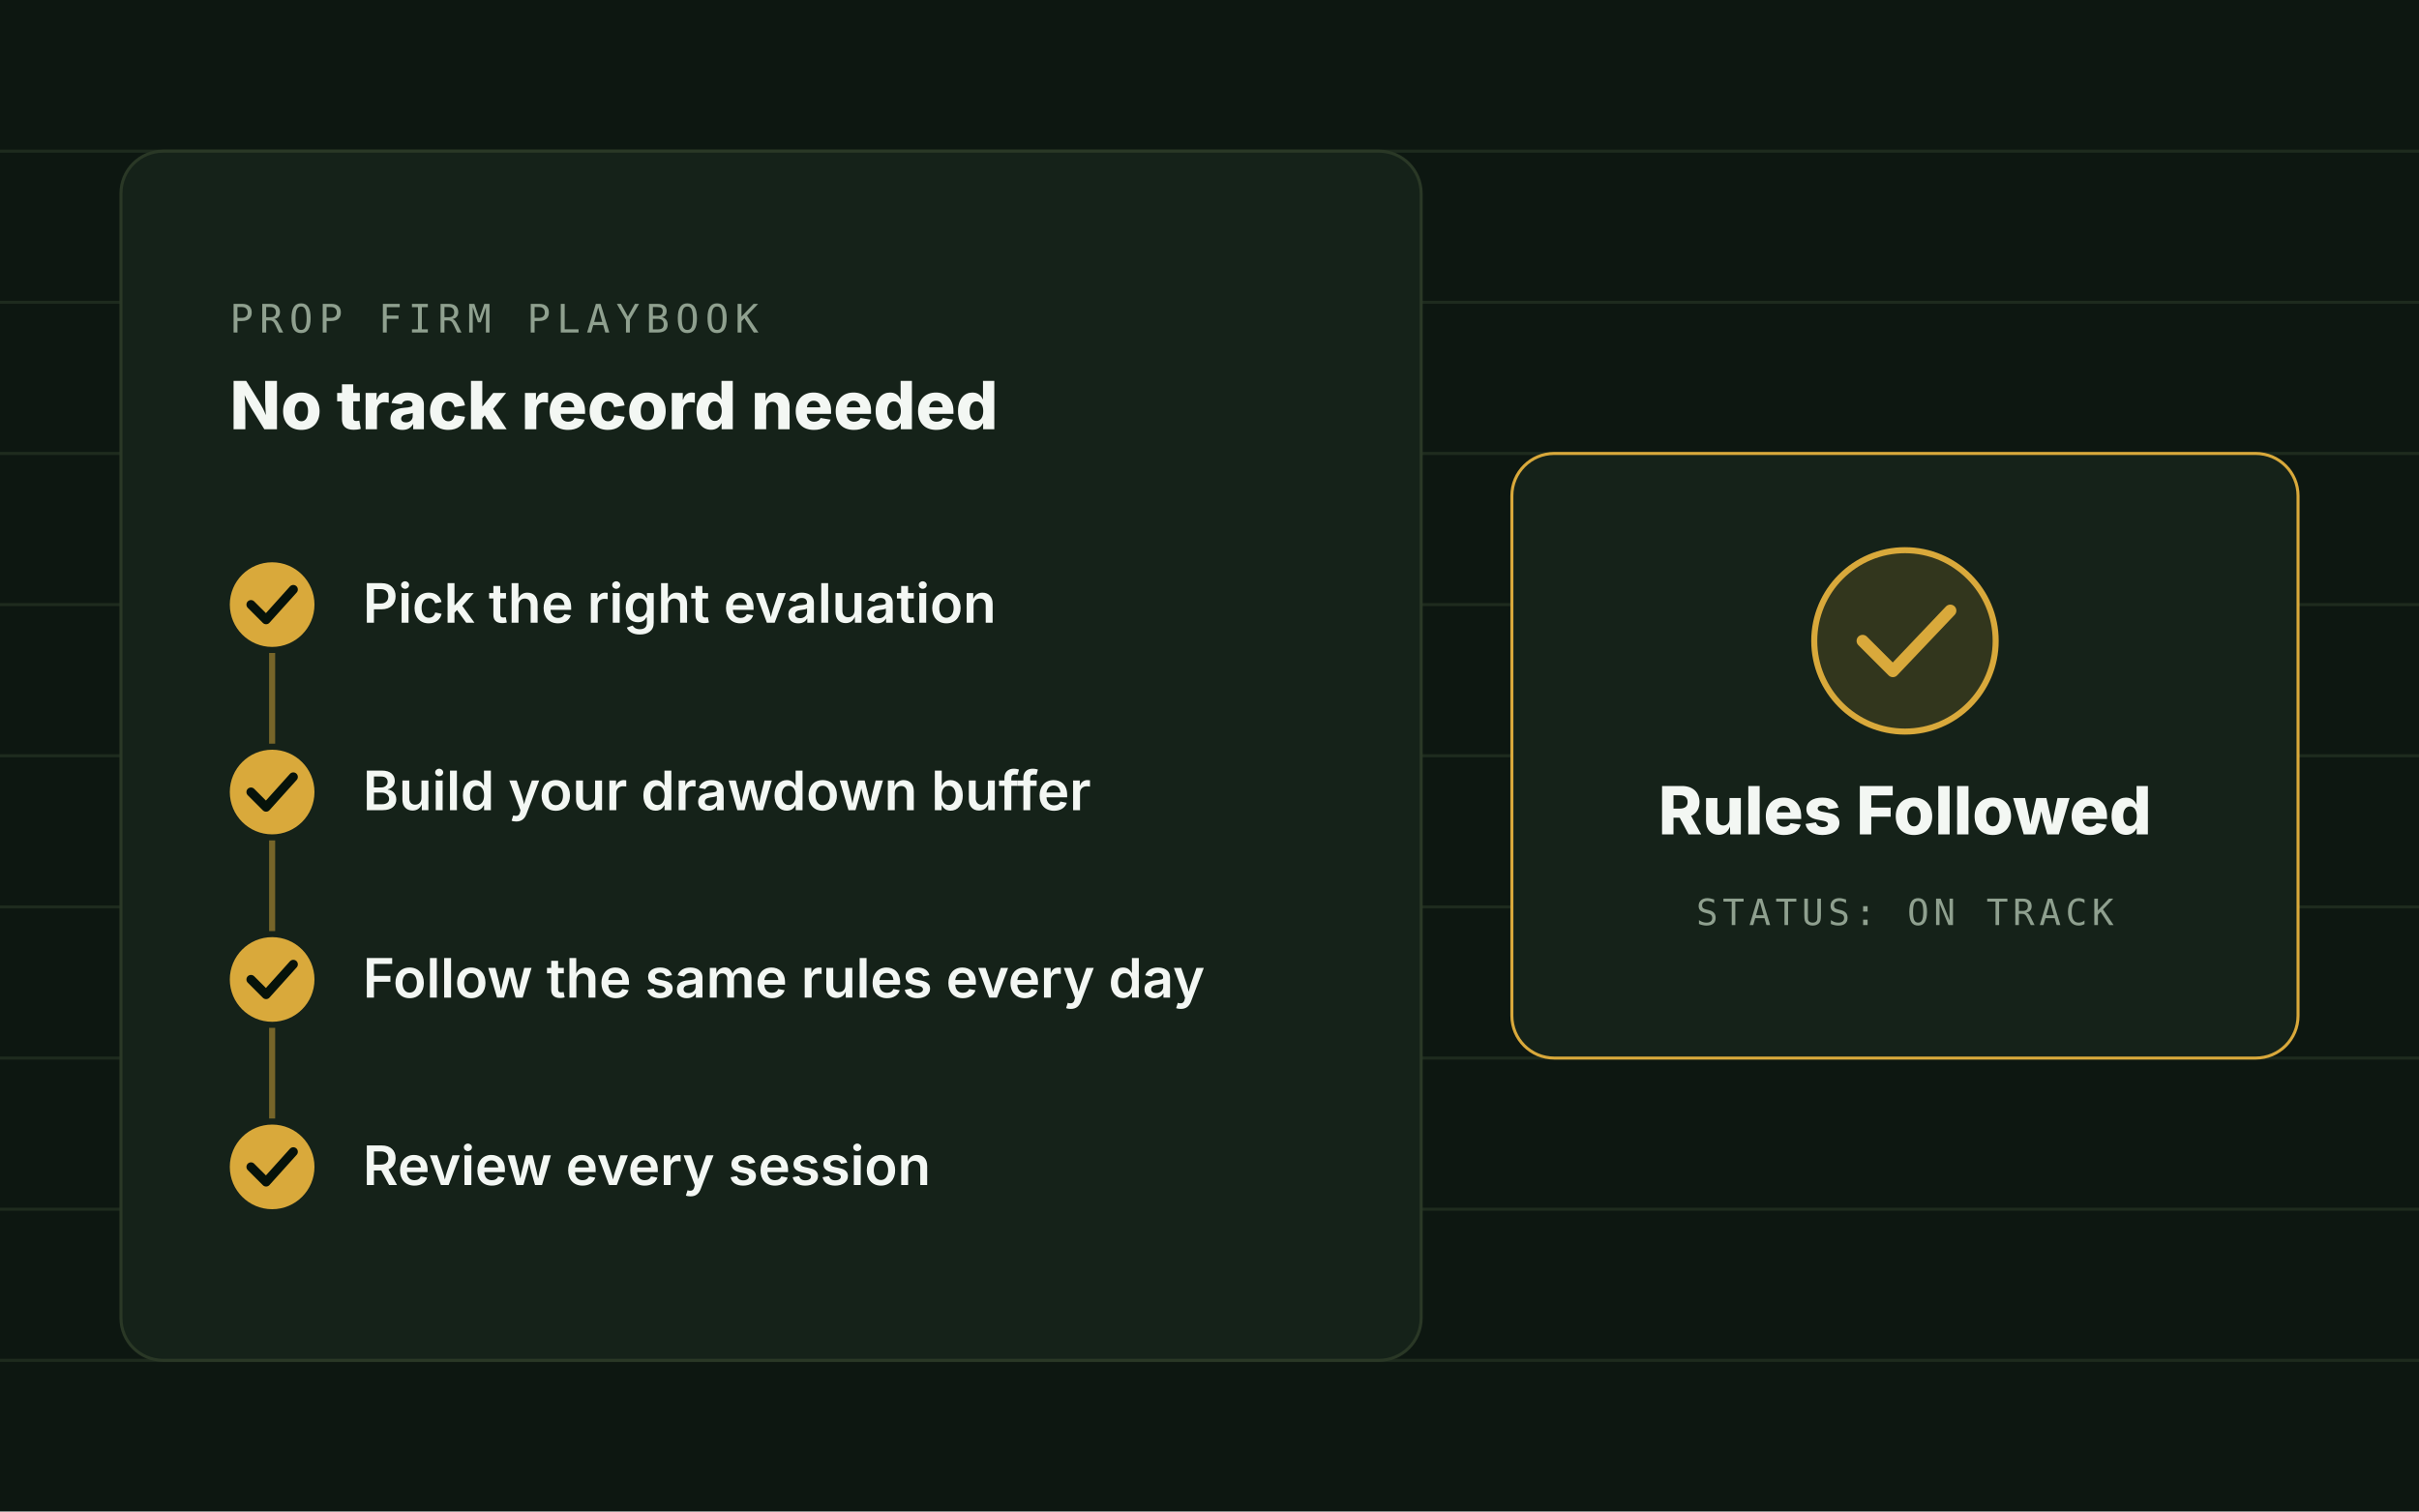
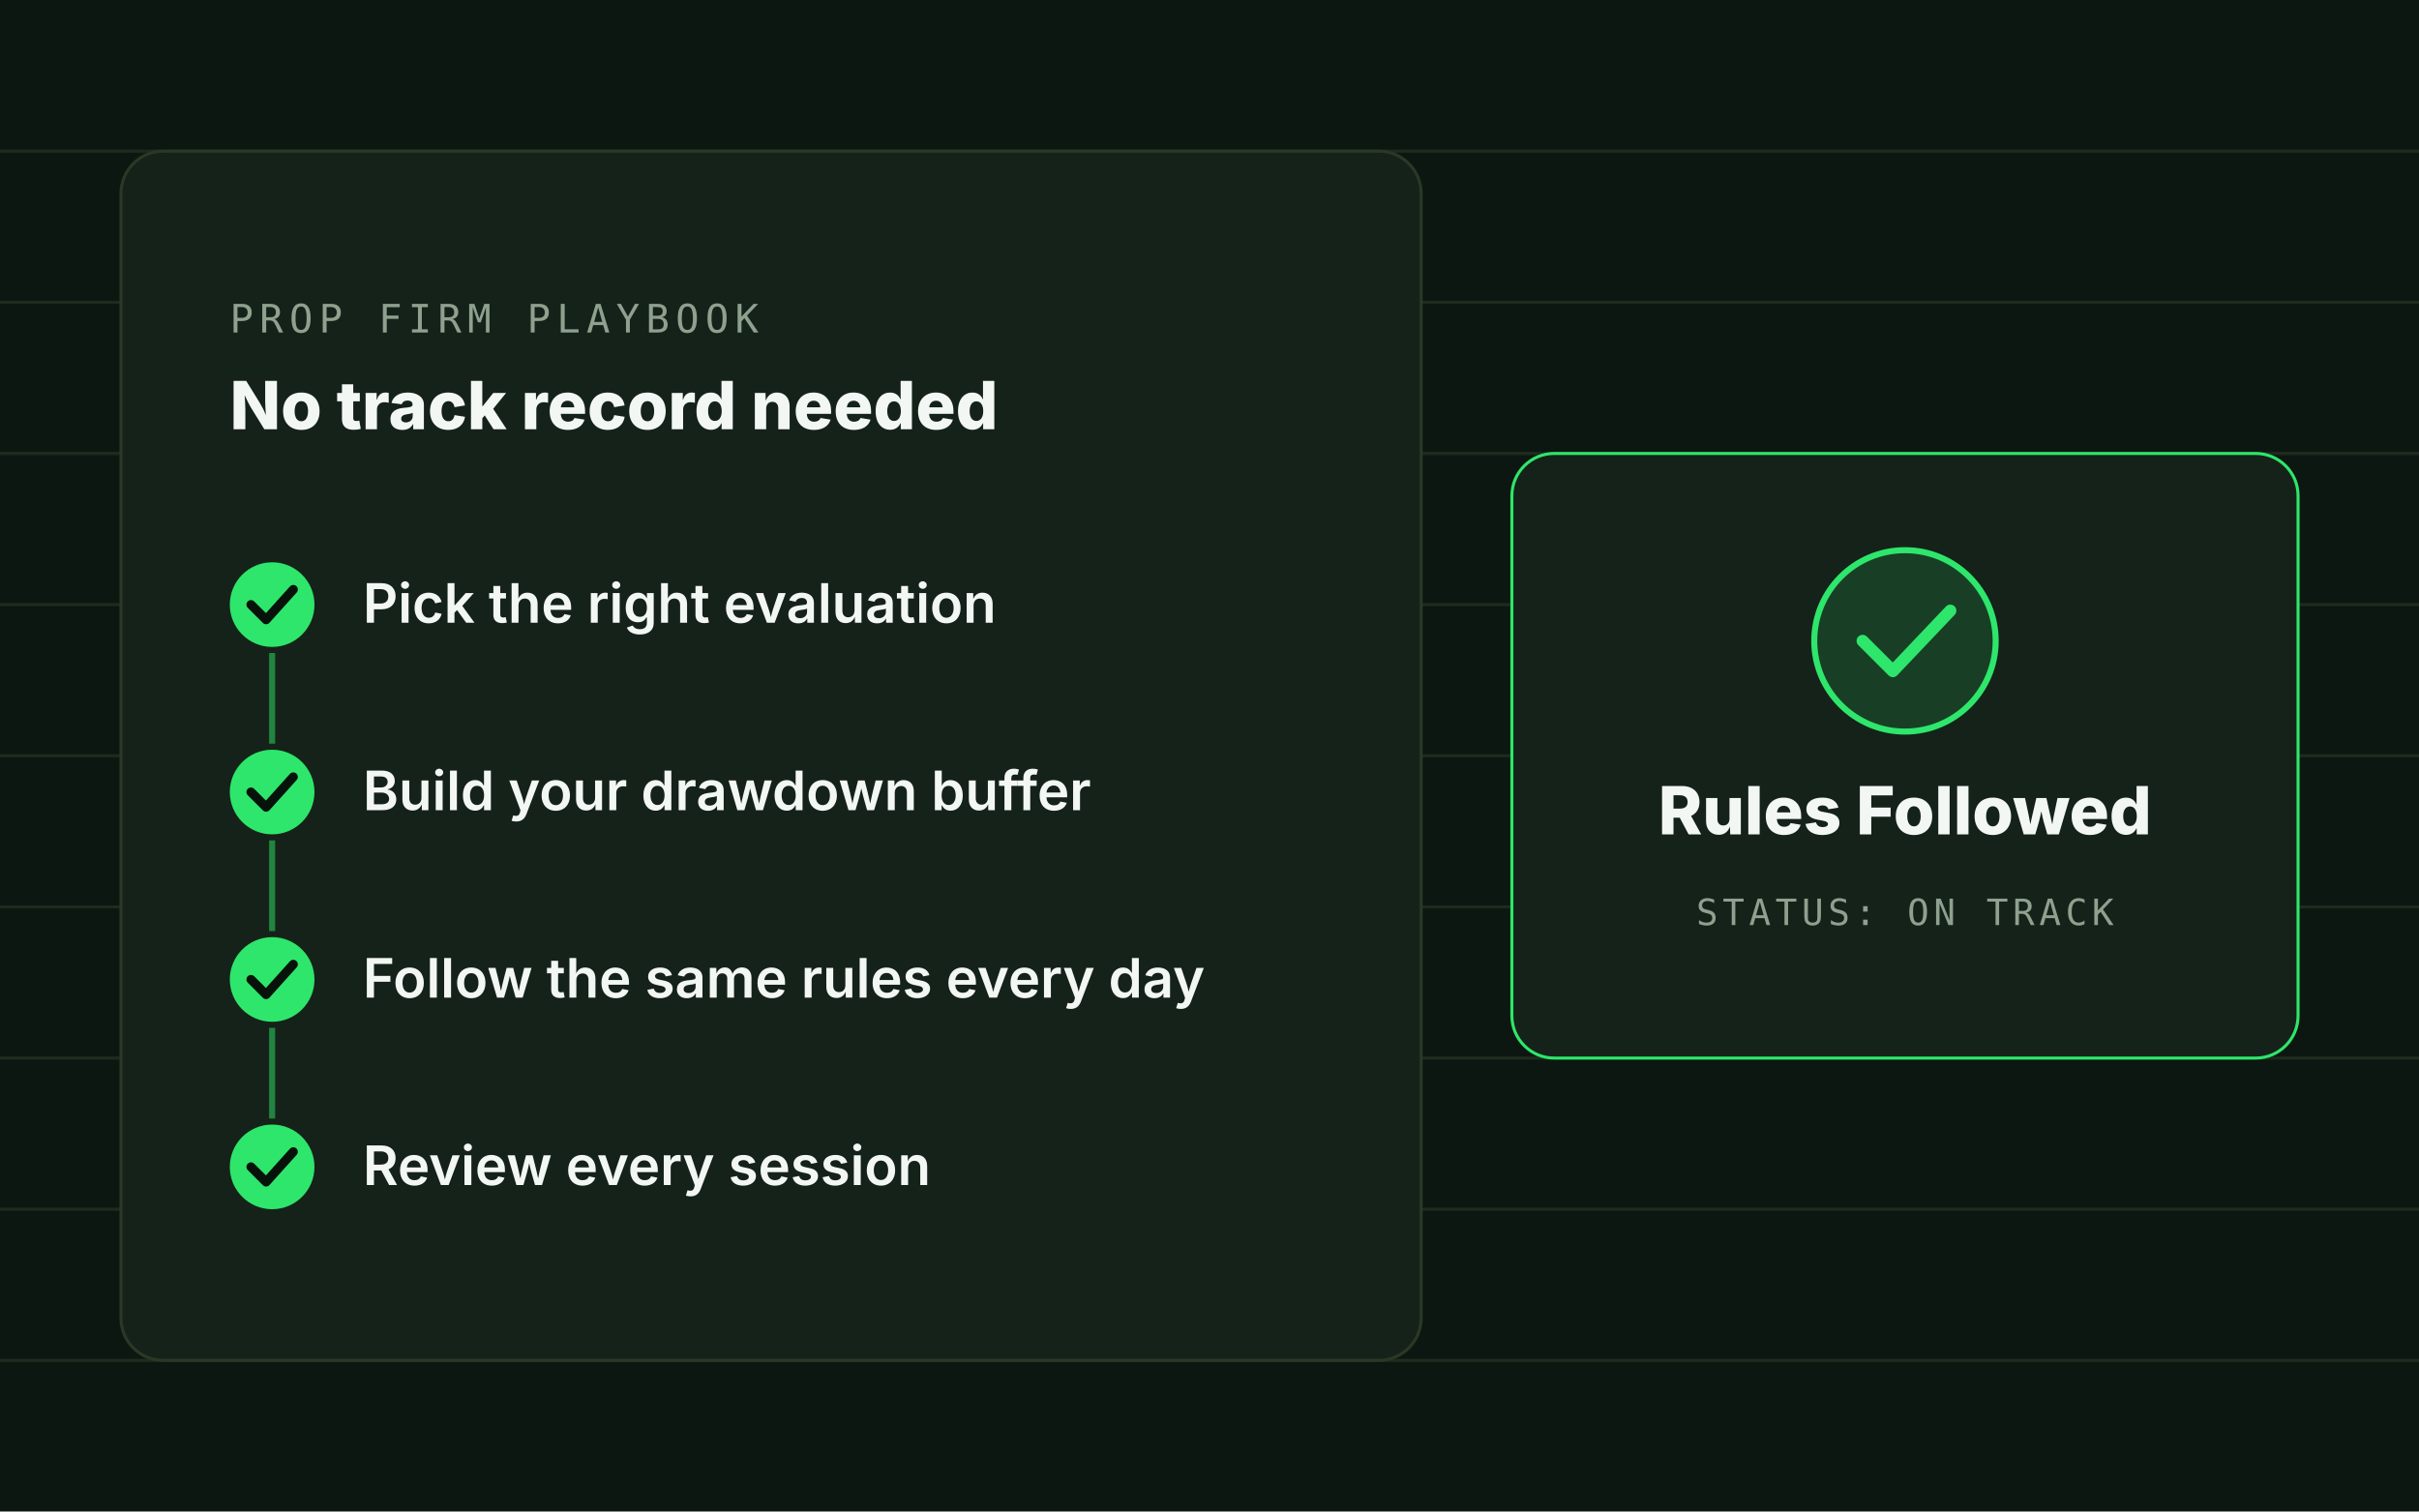
<svg xmlns="http://www.w3.org/2000/svg" viewBox="0 0 800 500">
  <rect width="800" height="500" fill="#0d1711" />
  <g stroke="#2a3826" stroke-width="1" opacity="0.6">
    <line x1="0" y1="50" x2="800" y2="50" />
    <line x1="0" y1="100" x2="800" y2="100" />
    <line x1="0" y1="150" x2="800" y2="150" />
    <line x1="0" y1="200" x2="800" y2="200" />
    <line x1="0" y1="250" x2="800" y2="250" />
    <line x1="0" y1="300" x2="800" y2="300" />
    <line x1="0" y1="350" x2="800" y2="350" />
    <line x1="0" y1="400" x2="800" y2="400" />
    <line x1="0" y1="450" x2="800" y2="450" />
  </g>
  <g transform="translate(40 50)">
    <rect width="430" height="400" rx="14" fill="#152219" stroke="#2a3826" />
    <text x="36" y="60" fill="#8fa08f" font-family="'JetBrains Mono', Menlo, monospace" font-size="13" letter-spacing="2">PROP FIRM PLAYBOOK</text>
    <text x="36" y="92" fill="#f3f7f3" font-family="Inter, -apple-system, Helvetica, Arial, sans-serif" font-size="22" font-weight="800">No track record needed</text>
    <g transform="translate(36 150)">
-       <circle cx="14" cy="0" r="14" fill="#d9a93b" />
+       <circle cx="14" cy="0" r="14" fill="#2ee66b" />
      <path d="M7 0 L12 5 L21 -5" fill="none" stroke="#06120a" stroke-width="3" stroke-linecap="round" stroke-linejoin="round" />
      <text x="44" y="6" fill="#f3f7f3" font-family="Inter, -apple-system, Helvetica, Arial, sans-serif" font-size="18" font-weight="600">Pick the right evaluation</text>
    </g>
-     <line x1="50" y1="166" x2="50" y2="196" stroke="#d9a93b" stroke-opacity="0.5" stroke-width="2" />
+     <line x1="50" y1="166" x2="50" y2="196" stroke="#2ee66b" stroke-opacity="0.5" stroke-width="2" />
    <g transform="translate(36 212)">
-       <circle cx="14" cy="0" r="14" fill="#d9a93b" />
+       <circle cx="14" cy="0" r="14" fill="#2ee66b" />
      <path d="M7 0 L12 5 L21 -5" fill="none" stroke="#06120a" stroke-width="3" stroke-linecap="round" stroke-linejoin="round" />
      <text x="44" y="6" fill="#f3f7f3" font-family="Inter, -apple-system, Helvetica, Arial, sans-serif" font-size="18" font-weight="600">Build your drawdown buffer</text>
    </g>
-     <line x1="50" y1="228" x2="50" y2="258" stroke="#d9a93b" stroke-opacity="0.5" stroke-width="2" />
+     <line x1="50" y1="228" x2="50" y2="258" stroke="#2ee66b" stroke-opacity="0.5" stroke-width="2" />
    <g transform="translate(36 274)">
-       <circle cx="14" cy="0" r="14" fill="#d9a93b" />
+       <circle cx="14" cy="0" r="14" fill="#2ee66b" />
      <path d="M7 0 L12 5 L21 -5" fill="none" stroke="#06120a" stroke-width="3" stroke-linecap="round" stroke-linejoin="round" />
      <text x="44" y="6" fill="#f3f7f3" font-family="Inter, -apple-system, Helvetica, Arial, sans-serif" font-size="18" font-weight="600">Follow the same rules every day</text>
    </g>
-     <line x1="50" y1="290" x2="50" y2="320" stroke="#d9a93b" stroke-opacity="0.5" stroke-width="2" />
+     <line x1="50" y1="290" x2="50" y2="320" stroke="#2ee66b" stroke-opacity="0.5" stroke-width="2" />
    <g transform="translate(36 336)">
-       <circle cx="14" cy="0" r="14" fill="#d9a93b" />
+       <circle cx="14" cy="0" r="14" fill="#2ee66b" />
      <path d="M7 0 L12 5 L21 -5" fill="none" stroke="#06120a" stroke-width="3" stroke-linecap="round" stroke-linejoin="round" />
      <text x="44" y="6" fill="#f3f7f3" font-family="Inter, -apple-system, Helvetica, Arial, sans-serif" font-size="18" font-weight="600">Review every session</text>
    </g>
  </g>
  <g transform="translate(500 150)">
-     <rect width="260" height="200" rx="14" fill="#152219" stroke="#d9a93b" />
-     <circle cx="130" cy="62" r="30" fill="#d9a93b" fill-opacity="0.15" stroke="#d9a93b" stroke-width="2" />
-     <path d="M116 62 L126 72 L145 52" fill="none" stroke="#d9a93b" stroke-width="4" stroke-linecap="round" stroke-linejoin="round" />
+     <rect width="260" height="200" rx="14" fill="#152219" stroke="#2ee66b" />
+     <circle cx="130" cy="62" r="30" fill="#2ee66b" fill-opacity="0.15" stroke="#2ee66b" stroke-width="2" />
+     <path d="M116 62 L126 72 L145 52" fill="none" stroke="#2ee66b" stroke-width="4" stroke-linecap="round" stroke-linejoin="round" />
    <text x="130" y="126" text-anchor="middle" fill="#f3f7f3" font-family="Inter, -apple-system, Helvetica, Arial, sans-serif" font-size="22" font-weight="800">Rules Followed</text>
    <text x="130" y="156" text-anchor="middle" fill="#8fa08f" font-family="'JetBrains Mono', Menlo, monospace" font-size="12" letter-spacing="1.5">STATUS: ON TRACK</text>
  </g>
</svg>
